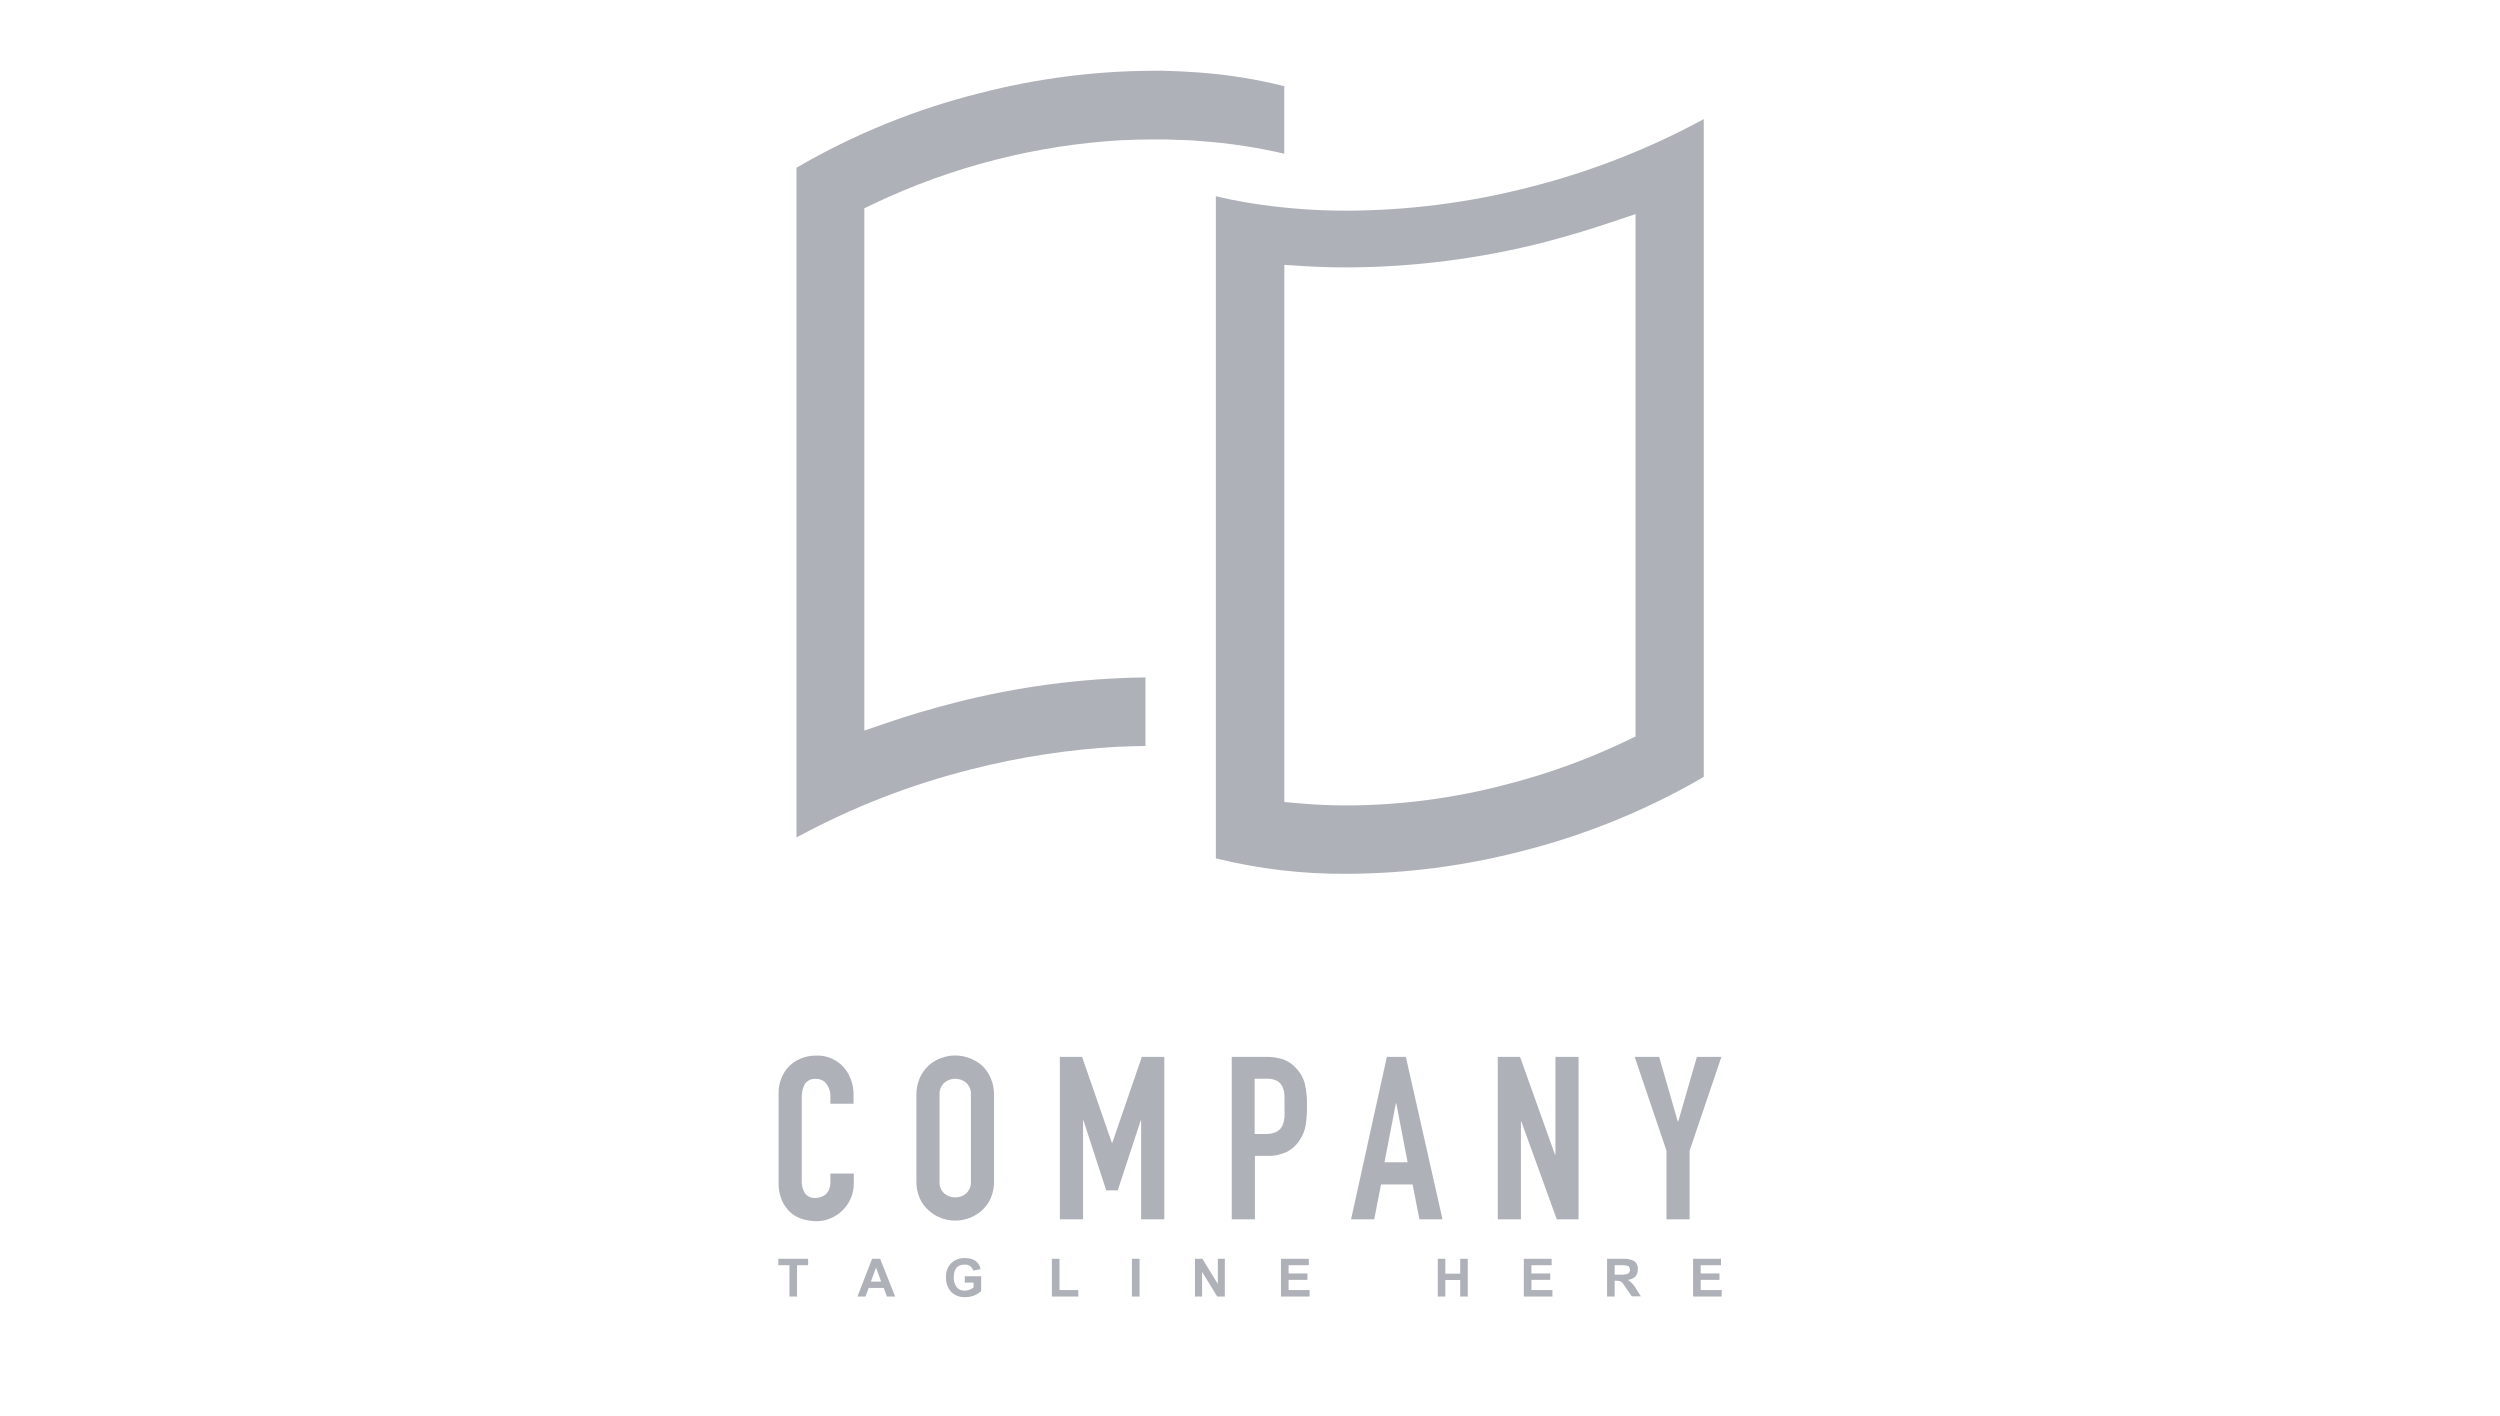
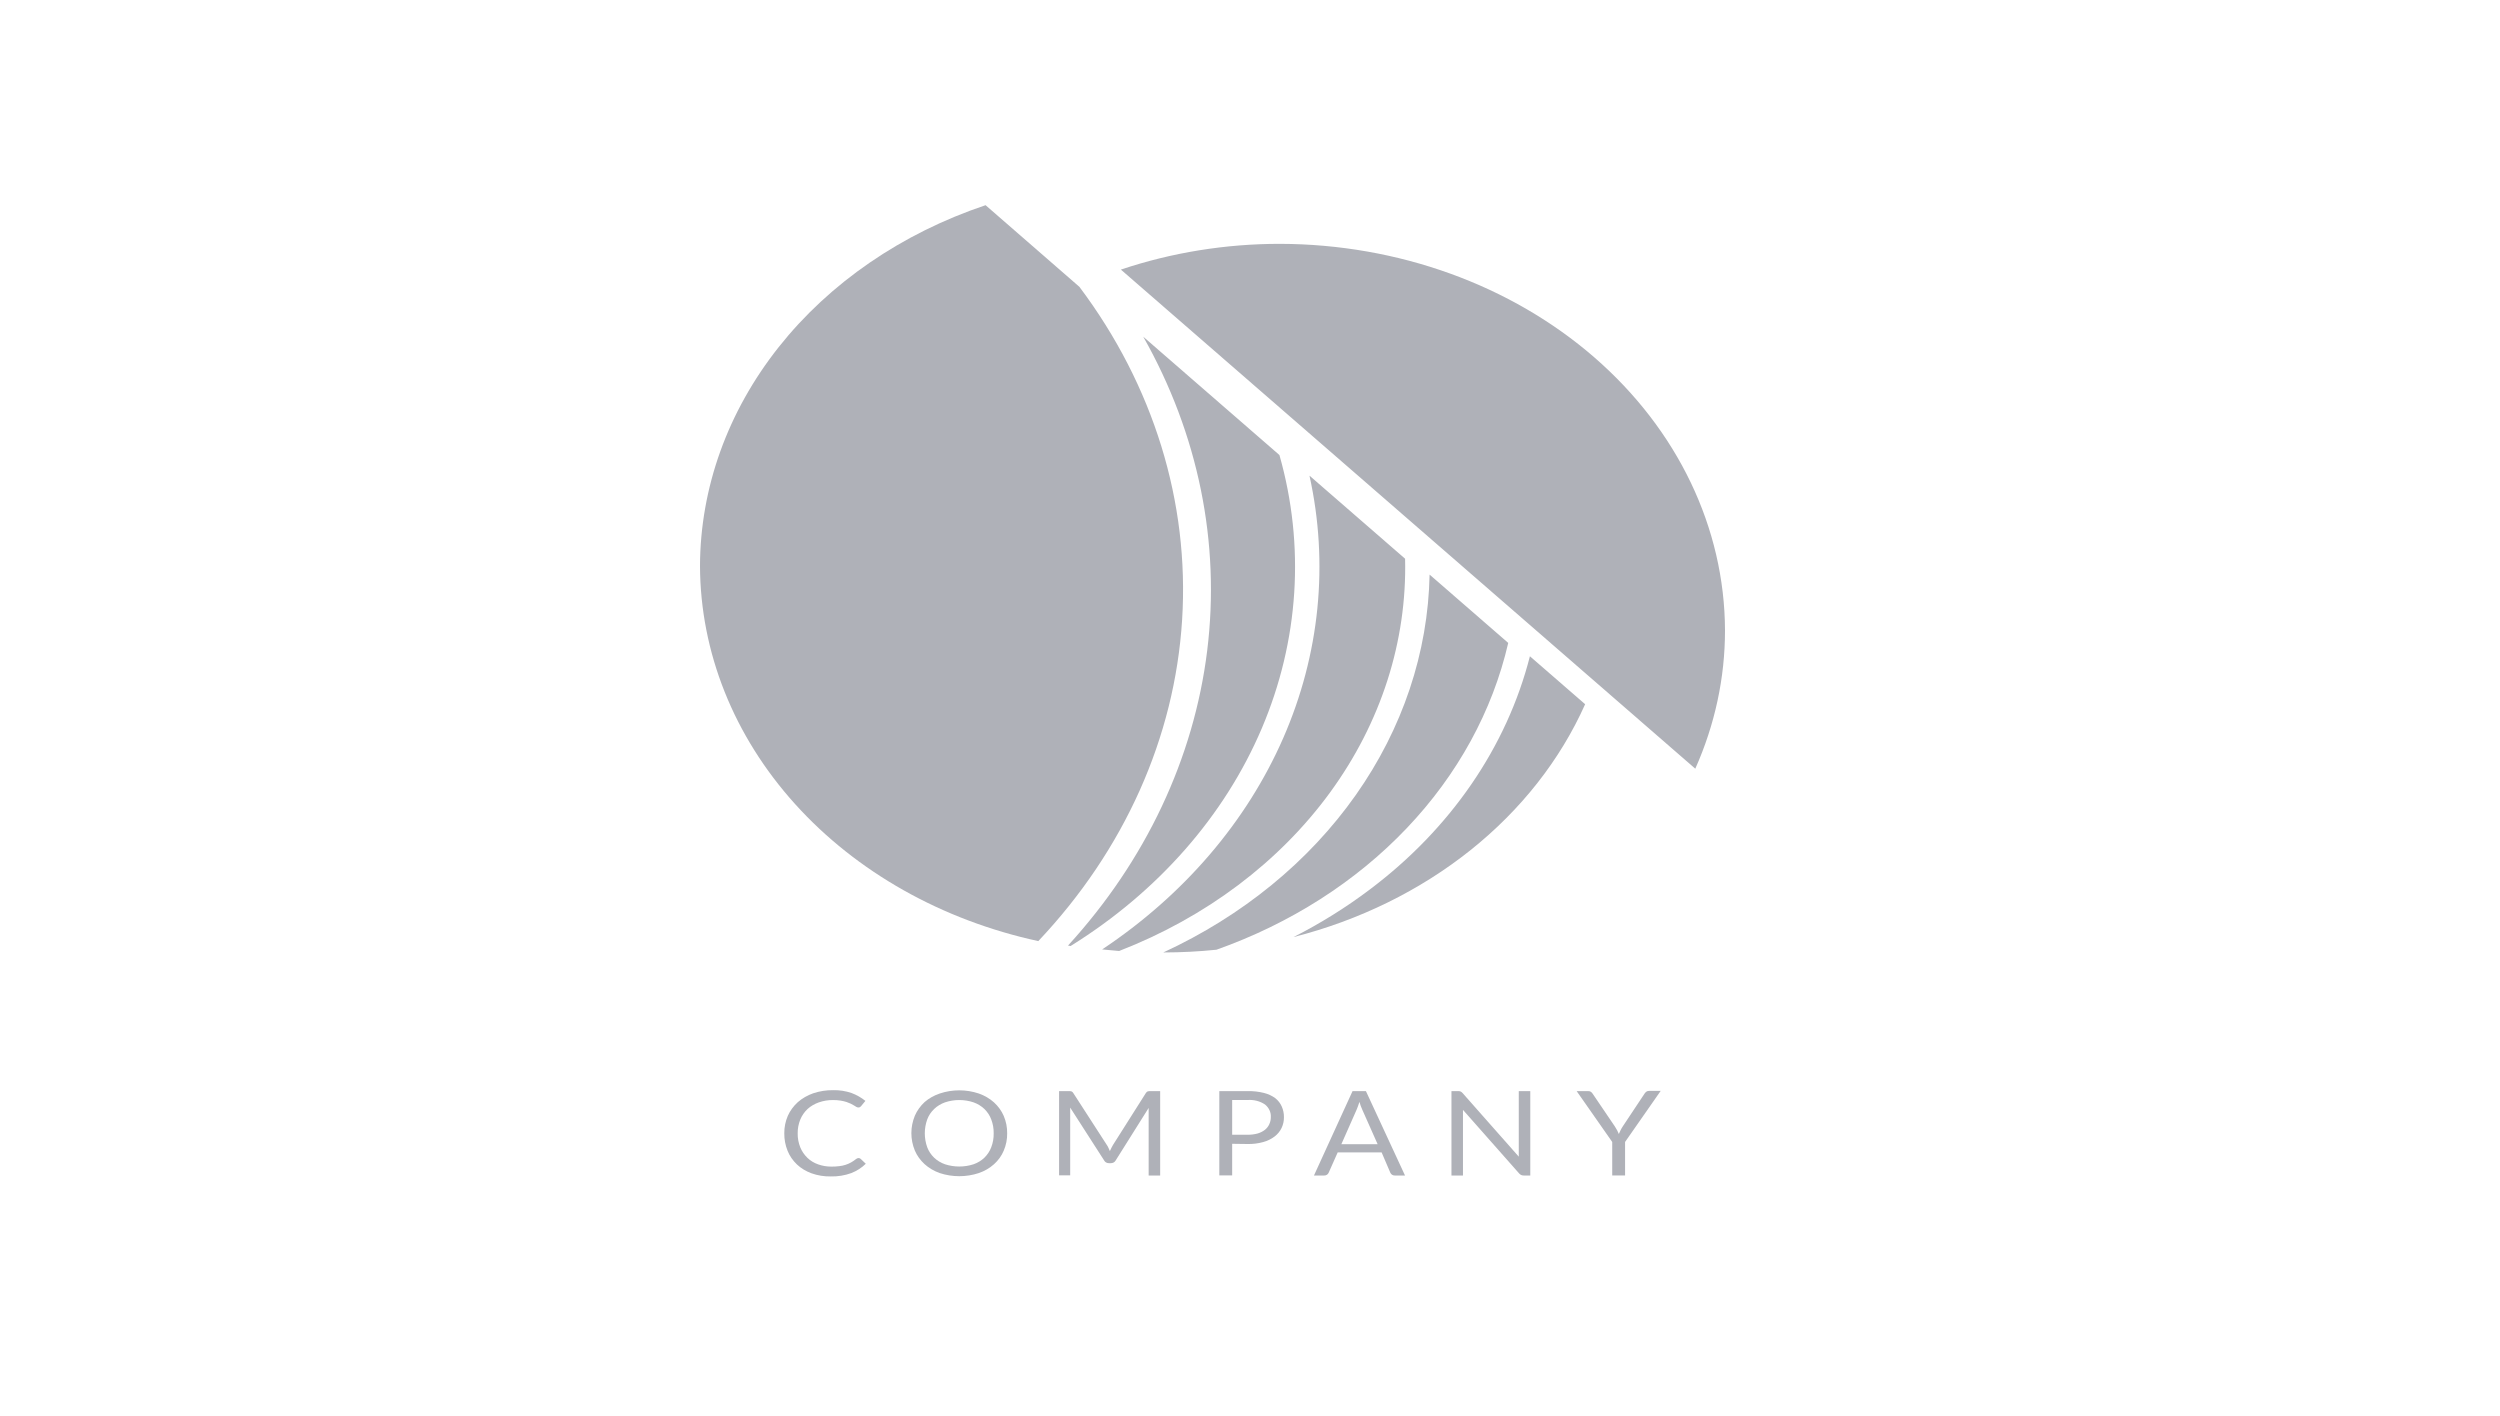
- <svg xmlns="http://www.w3.org/2000/svg" width="106" height="60" fill="none">
-   <path fill-rule="evenodd" clip-rule="evenodd" d="M50.114 5.935h-.137c-.21-.013-.42-.018-.63-.023h-.455c-.397 0-.802.01-1.204.03a.625.625 0 0 0-.091 0A28.275 28.275 0 0 0 37.08 8.625l-.432.208v22.142l1.012-.344c.888-.305 1.834-.58 2.813-.834a34.329 34.329 0 0 1 8.095-1.075v2.909c-.362.002-.713.012-1.065.03h-.084a32.36 32.36 0 0 0-6.228.956 31.635 31.635 0 0 0-7.42 2.892V7.112a29.727 29.727 0 0 1 7.785-3.166A29.793 29.793 0 0 1 48.892 3h.427c.511.013 1.01.036 1.478.071 1.233.087 2.456.282 3.655.583v2.863a22.623 22.623 0 0 0-3.541-.534l-.073-.006c-.247-.021-.494-.042-.724-.042Zm5.039 2.926c.635.049 1.293.072 1.958.072a31.467 31.467 0 0 0 7.713-.99A31.777 31.777 0 0 0 72.24 5.05v27.89a29.815 29.815 0 0 1-7.786 3.166 29.943 29.943 0 0 1-7.337.944 22.405 22.405 0 0 1-5.565-.656V8.322c.43.1.873.191 1.323.267.739.125 1.518.216 2.277.272Zm14.194.217-1.012.34c-.93.313-1.87.593-2.813.842a34.263 34.263 0 0 1-8.406 1.078c-.66 0-1.267-.018-1.854-.056l-.807-.053V34.006l.693.06c.642.057 1.305.085 1.973.085a26.884 26.884 0 0 0 6.62-.857 27.764 27.764 0 0 0 5.174-1.86l.432-.208V9.078Z" fill="#AFB1B8" />
-   <path d="M35.737 45.212a1.491 1.491 0 0 0-1.126-.455 1.672 1.672 0 0 0-.65.122 1.464 1.464 0 0 0-.832.842c-.08.2-.119.413-.116.628v3.794c-.01.267.042.533.149.778.09.195.219.368.38.509.151.127.329.22.52.27.185.051.376.078.567.078.211.002.42-.043.612-.132a1.6 1.6 0 0 0 .96-1.465v-.424h-.993v.338a.88.88 0 0 1-.058.338.608.608 0 0 1-.144.214.697.697 0 0 1-.415.145.503.503 0 0 1-.465-.204.898.898 0 0 1-.132-.508v-3.538c-.006-.196.036-.39.122-.567a.507.507 0 0 1 .485-.229.527.527 0 0 1 .443.214.806.806 0 0 1 .164.509v.328h.982v-.387a1.79 1.79 0 0 0-.121-.664 1.56 1.56 0 0 0-.332-.534ZM41.629 45.17a1.765 1.765 0 0 0-1.128-.418c-.202 0-.403.037-.592.107A1.56 1.56 0 0 0 39 45.7c-.1.231-.15.482-.145.735v3.638c-.007.256.043.51.145.745.09.196.22.37.384.509.152.14.33.25.524.32.19.07.39.106.592.107a1.714 1.714 0 0 0 1.128-.427c.158-.142.285-.315.374-.509.102-.234.151-.489.145-.745v-3.639a1.77 1.77 0 0 0-.145-.734 1.641 1.641 0 0 0-.374-.532Zm-.463 4.904a.656.656 0 0 1-.197.527.727.727 0 0 1-.934 0 .65.65 0 0 1-.197-.527v-3.639a.653.653 0 0 1 .197-.526.726.726 0 0 1 .934 0 .652.652 0 0 1 .197.526v3.64ZM49.367 51.7v-6.89h-.953l-1.253 3.647h-.017l-1.263-3.646h-.943v6.888h.984v-4.19h.018l.963 2.962h.491l.971-2.962h.018v4.19h.984ZM54.958 45.294c-.151-.17-.343-.3-.556-.377a2.184 2.184 0 0 0-.714-.107h-1.462v6.89h.982v-2.691h.505c.307.014.611-.051.886-.188a1.43 1.43 0 0 0 .539-.527c.113-.183.19-.387.225-.6a4.9 4.9 0 0 0 .053-.783c.01-.33-.023-.662-.096-.984a1.466 1.466 0 0 0-.362-.633Zm-.506 2.1a.867.867 0 0 1-.091.359.552.552 0 0 1-.253.241 1.006 1.006 0 0 1-.463.087h-.448v-2.342h.506a.942.942 0 0 1 .443.086.556.556 0 0 1 .23.254c.054.121.083.252.086.384v.458c0 .16.01.326 0 .473h-.01ZM59.608 44.81h-.805l-1.518 6.89h.982l.288-1.48h1.339l.288 1.48h.981l-1.555-6.89Zm-.906 4.471.483-2.497h.018l.48 2.497h-.981ZM65.95 48.96h-.018l-1.482-4.15h-.944v6.89h.981v-4.143h.02l1.5 4.142h.924v-6.888h-.981v4.15ZM71.948 44.81l-.79 2.74h-.02l-.79-2.74H69.31l1.348 3.978v2.911h.982v-2.911l1.348-3.977h-1.04ZM33 53.645h.473v1.327h.321v-1.328h.47v-.272H33v.273ZM36.977 53.372l-.62 1.6h.341l.132-.364h.638l.136.364h.35l-.636-1.6h-.341Zm-.05.967.217-.593.217.593h-.435ZM40.908 54.382h.37v.206a.613.613 0 0 1-.38.135.404.404 0 0 1-.34-.153.67.67 0 0 1-.118-.417c0-.356.154-.534.46-.534a.337.337 0 0 1 .362.255l.316-.062c-.068-.312-.293-.47-.678-.47a.804.804 0 0 0-.559.206.78.78 0 0 0-.23.615.872.872 0 0 0 .205.6.776.776 0 0 0 .607.235.96.96 0 0 0 .678-.255v-.63h-.693v.27ZM44.923 53.372h-.324v1.6h1.12V54.7h-.796v-1.328ZM48.318 53.372h-.324v1.6h.324v-1.6ZM51.636 54.44l-.655-1.068h-.313v1.6h.3v-1.045l.643 1.045h.322v-1.6h-.297v1.069ZM54.637 54.267h.797v-.272h-.797v-.35h.857v-.273h-1.181v1.6h1.214V54.7h-.89v-.433ZM61.912 54.003h-.63v-.63h-.32v1.599h.32v-.7h.63v.7h.322v-1.6h-.322v.631ZM64.93 54.267h.8v-.272h-.8v-.35h.86v-.273H64.61v1.6h1.212V54.7h-.89v-.433ZM69.023 54.268c.279-.044.42-.191.42-.445a.383.383 0 0 0-.157-.356.904.904 0 0 0-.468-.094h-.678v1.599h.322v-.669h.063a.431.431 0 0 1 .2.036c.047.029.086.069.114.117l.349.508h.384l-.195-.312a1.115 1.115 0 0 0-.354-.384Zm-.324-.222h-.237v-.401h.253a.84.84 0 0 1 .326.038.21.21 0 0 1-.015.325.913.913 0 0 1-.327.038ZM72.11 54.267h.796v-.272h-.796v-.35h.86v-.273h-1.184v1.6H73V54.7h-.89v-.433Z" fill="#AFB1B8" />
+ <svg xmlns="http://www.w3.org/2000/svg" width="106" height="60" viewBox="0 0 106 60" fill="none">
+   <path d="M36.406 49.101C36.422 49.102 36.438 49.105 36.452 49.111C36.467 49.116 36.48 49.124 36.491 49.135L36.709 49.343C36.539 49.512 36.33 49.647 36.095 49.739C35.82 49.839 35.524 49.888 35.226 49.881C34.945 49.886 34.667 49.841 34.408 49.748C34.174 49.663 33.964 49.536 33.791 49.374C33.616 49.206 33.48 49.01 33.394 48.796C33.298 48.557 33.251 48.306 33.254 48.054C33.251 47.8 33.301 47.548 33.404 47.31C33.5 47.095 33.643 46.899 33.827 46.732C34.013 46.569 34.236 46.441 34.481 46.355C34.75 46.265 35.036 46.22 35.324 46.223C35.591 46.217 35.857 46.258 36.106 46.344C36.322 46.425 36.52 46.538 36.693 46.678L36.51 46.9C36.497 46.916 36.481 46.93 36.464 46.941C36.442 46.953 36.416 46.959 36.39 46.957C36.362 46.956 36.334 46.947 36.311 46.934L36.213 46.874L36.076 46.798C36.017 46.77 35.956 46.746 35.894 46.725C35.813 46.7 35.73 46.68 35.645 46.666C35.538 46.649 35.43 46.641 35.321 46.642C35.114 46.64 34.908 46.674 34.716 46.742C34.537 46.805 34.375 46.9 34.241 47.021C34.105 47.15 34.001 47.302 33.933 47.467C33.856 47.655 33.819 47.854 33.822 48.054C33.818 48.257 33.856 48.459 33.933 48.651C34 48.815 34.103 48.965 34.236 49.094C34.361 49.215 34.516 49.309 34.688 49.369C34.867 49.433 35.057 49.465 35.25 49.464C35.361 49.465 35.473 49.459 35.583 49.445C35.763 49.426 35.935 49.372 36.087 49.286C36.163 49.242 36.236 49.193 36.303 49.139C36.331 49.116 36.367 49.103 36.406 49.101V49.101Z" fill="#AFB1B8" />
+   <path d="M42.704 48.054C42.708 48.305 42.658 48.555 42.557 48.791C42.468 49.004 42.328 49.199 42.146 49.363C41.965 49.526 41.745 49.654 41.502 49.738C40.968 49.915 40.378 49.915 39.844 49.738C39.603 49.653 39.385 49.524 39.204 49.361C39.022 49.195 38.881 48.999 38.789 48.783C38.593 48.306 38.593 47.785 38.789 47.308C38.882 47.092 39.023 46.895 39.204 46.727C39.386 46.569 39.604 46.446 39.844 46.365C40.377 46.185 40.969 46.185 41.502 46.365C41.744 46.45 41.963 46.578 42.145 46.741C42.325 46.906 42.465 47.1 42.557 47.312C42.658 47.55 42.708 47.801 42.704 48.054ZM42.132 48.054C42.136 47.853 42.101 47.653 42.028 47.462C41.967 47.298 41.868 47.147 41.736 47.019C41.609 46.897 41.451 46.801 41.276 46.739C40.888 46.609 40.458 46.609 40.071 46.739C39.895 46.801 39.738 46.897 39.61 47.019C39.477 47.146 39.376 47.297 39.315 47.462C39.177 47.847 39.177 48.26 39.315 48.646C39.377 48.81 39.477 48.961 39.61 49.089C39.738 49.21 39.895 49.305 40.071 49.366C40.459 49.492 40.887 49.492 41.276 49.366C41.451 49.305 41.608 49.21 41.736 49.089C41.867 48.96 41.966 48.809 42.028 48.646C42.101 48.455 42.136 48.255 42.132 48.054V48.054Z" fill="#AFB1B8" />
+   <path d="M47.001 48.675L47.059 48.807C47.08 48.76 47.099 48.717 47.121 48.675C47.142 48.63 47.166 48.587 47.192 48.544L48.585 46.344C48.613 46.306 48.637 46.282 48.664 46.275C48.702 46.265 48.74 46.261 48.779 46.263H49.191V49.843H48.703V47.211C48.703 47.178 48.703 47.14 48.703 47.099C48.7 47.059 48.7 47.017 48.703 46.976L47.301 49.208C47.283 49.241 47.255 49.269 47.219 49.289C47.183 49.309 47.142 49.319 47.099 49.319H47.02C46.978 49.319 46.936 49.309 46.9 49.289C46.864 49.27 46.836 49.241 46.819 49.208L45.376 46.962C45.376 47.005 45.376 47.047 45.376 47.09C45.376 47.133 45.376 47.17 45.376 47.204V49.835H44.905V46.263H45.316C45.355 46.261 45.394 46.265 45.431 46.275C45.465 46.29 45.492 46.314 45.507 46.344L46.93 48.547C46.958 48.587 46.982 48.63 47.001 48.675V48.675Z" fill="#AFB1B8" />
+   <path d="M52.244 48.497V49.838H51.699V46.263H52.915C53.145 46.259 53.373 46.286 53.594 46.341C53.77 46.385 53.934 46.461 54.074 46.564C54.195 46.661 54.288 46.781 54.346 46.915C54.411 47.06 54.442 47.216 54.439 47.372C54.441 47.529 54.407 47.684 54.338 47.829C54.273 47.966 54.172 48.088 54.044 48.187C53.904 48.294 53.739 48.375 53.561 48.423C53.349 48.482 53.127 48.51 52.904 48.506L52.244 48.497ZM52.244 48.113H52.904C53.047 48.115 53.19 48.096 53.327 48.059C53.439 48.026 53.543 47.973 53.632 47.905C53.714 47.839 53.777 47.758 53.817 47.668C53.862 47.572 53.884 47.47 53.883 47.367C53.889 47.268 53.871 47.168 53.828 47.076C53.786 46.983 53.721 46.9 53.638 46.832C53.429 46.69 53.168 46.622 52.904 46.64H52.244V48.113Z" fill="#AFB1B8" />
+   <path d="M59.573 49.842H59.142C59.099 49.844 59.057 49.832 59.022 49.809C58.991 49.787 58.967 49.758 58.951 49.726L58.581 48.862H56.718L56.334 49.726C56.32 49.758 56.296 49.786 56.266 49.807C56.231 49.831 56.188 49.844 56.143 49.842H55.712L57.348 46.263H57.915L59.573 49.842ZM56.874 48.513H58.411L57.763 47.056C57.713 46.947 57.672 46.834 57.64 46.72L57.577 46.907C57.558 46.964 57.536 47.016 57.517 47.059L56.874 48.513Z" fill="#AFB1B8" />
+   <path d="M61.929 46.279C61.961 46.295 61.989 46.317 62.011 46.343L64.396 49.042C64.396 48.999 64.396 48.956 64.396 48.916C64.396 48.876 64.396 48.836 64.396 48.798V46.263H64.884V49.842H64.612C64.573 49.843 64.534 49.836 64.5 49.821C64.466 49.804 64.436 49.782 64.412 49.755L62.03 47.059C62.032 47.1 62.032 47.141 62.03 47.182C62.03 47.222 62.03 47.258 62.03 47.291V49.842H61.542V46.263H61.831C61.864 46.262 61.898 46.268 61.929 46.279V46.279Z" fill="#AFB1B8" />
+   <path d="M68.903 48.419V49.84H68.358V48.419L66.85 46.263H67.338C67.38 46.261 67.422 46.272 67.455 46.294C67.485 46.317 67.51 46.344 67.529 46.374L68.472 47.765C68.51 47.824 68.543 47.879 68.57 47.931C68.598 47.983 68.62 48.033 68.639 48.082L68.709 47.928C68.736 47.872 68.767 47.818 68.802 47.765L69.732 46.365C69.751 46.337 69.775 46.312 69.803 46.289C69.835 46.265 69.877 46.252 69.92 46.254H70.413L68.903 48.419Z" fill="#AFB1B8" />
+   <path d="M46.731 40.256C46.968 40.282 47.209 40.303 47.451 40.322C51.13 38.893 54.242 36.552 56.399 33.594C58.555 30.636 59.66 27.191 59.576 23.69L55.522 20.168C56.346 23.895 55.96 27.748 54.408 31.296C52.855 34.844 50.197 37.946 46.731 40.256V40.256Z" fill="#AFB1B8" />
+   <path d="M45.284 40.092L45.393 40.111C49.097 37.809 51.92 34.595 53.499 30.884C55.078 27.173 55.339 23.135 54.248 19.294L48.474 14.277C50.809 18.401 51.749 23.016 51.185 27.586C50.62 32.156 48.574 36.493 45.284 40.092V40.092Z" fill="#AFB1B8" />
+   <path d="M64.868 27.826C63.887 31.673 61.504 35.142 58.074 37.719C57.072 38.475 55.991 39.15 54.845 39.732C57.639 39.019 60.206 37.758 62.35 36.046C64.494 34.334 66.157 32.217 67.21 29.859L64.868 27.826Z" fill="#AFB1B8" />
+   <path d="M63.949 27.26L60.615 24.363C60.551 27.666 59.47 30.894 57.484 33.711C55.499 36.529 52.681 38.833 49.324 40.384H49.341C50.089 40.383 50.836 40.345 51.579 40.268C54.716 39.155 57.488 37.385 59.646 35.115C61.805 32.846 63.283 30.147 63.949 27.26V27.26Z" fill="#AFB1B8" />
+   <path d="M45.766 12.161L41.788 8.7C38.232 9.894 35.174 11.993 33.013 14.722C30.853 17.451 29.691 20.683 29.68 23.996V23.996C29.693 27.656 31.111 31.208 33.709 34.089C36.307 36.97 39.937 39.016 44.024 39.903C47.672 36.041 49.809 31.269 50.122 26.28C50.435 21.291 48.909 16.345 45.766 12.161V12.161Z" fill="#AFB1B8" />
+   <path d="M73.14 26.727C73.126 22.385 71.134 18.224 67.6 15.153C64.066 12.083 59.276 10.352 54.278 10.339V10.339C51.969 10.337 49.679 10.708 47.525 11.431L71.88 32.593C72.714 30.722 73.141 28.733 73.14 26.727V26.727Z" fill="#AFB1B8" />
</svg>
